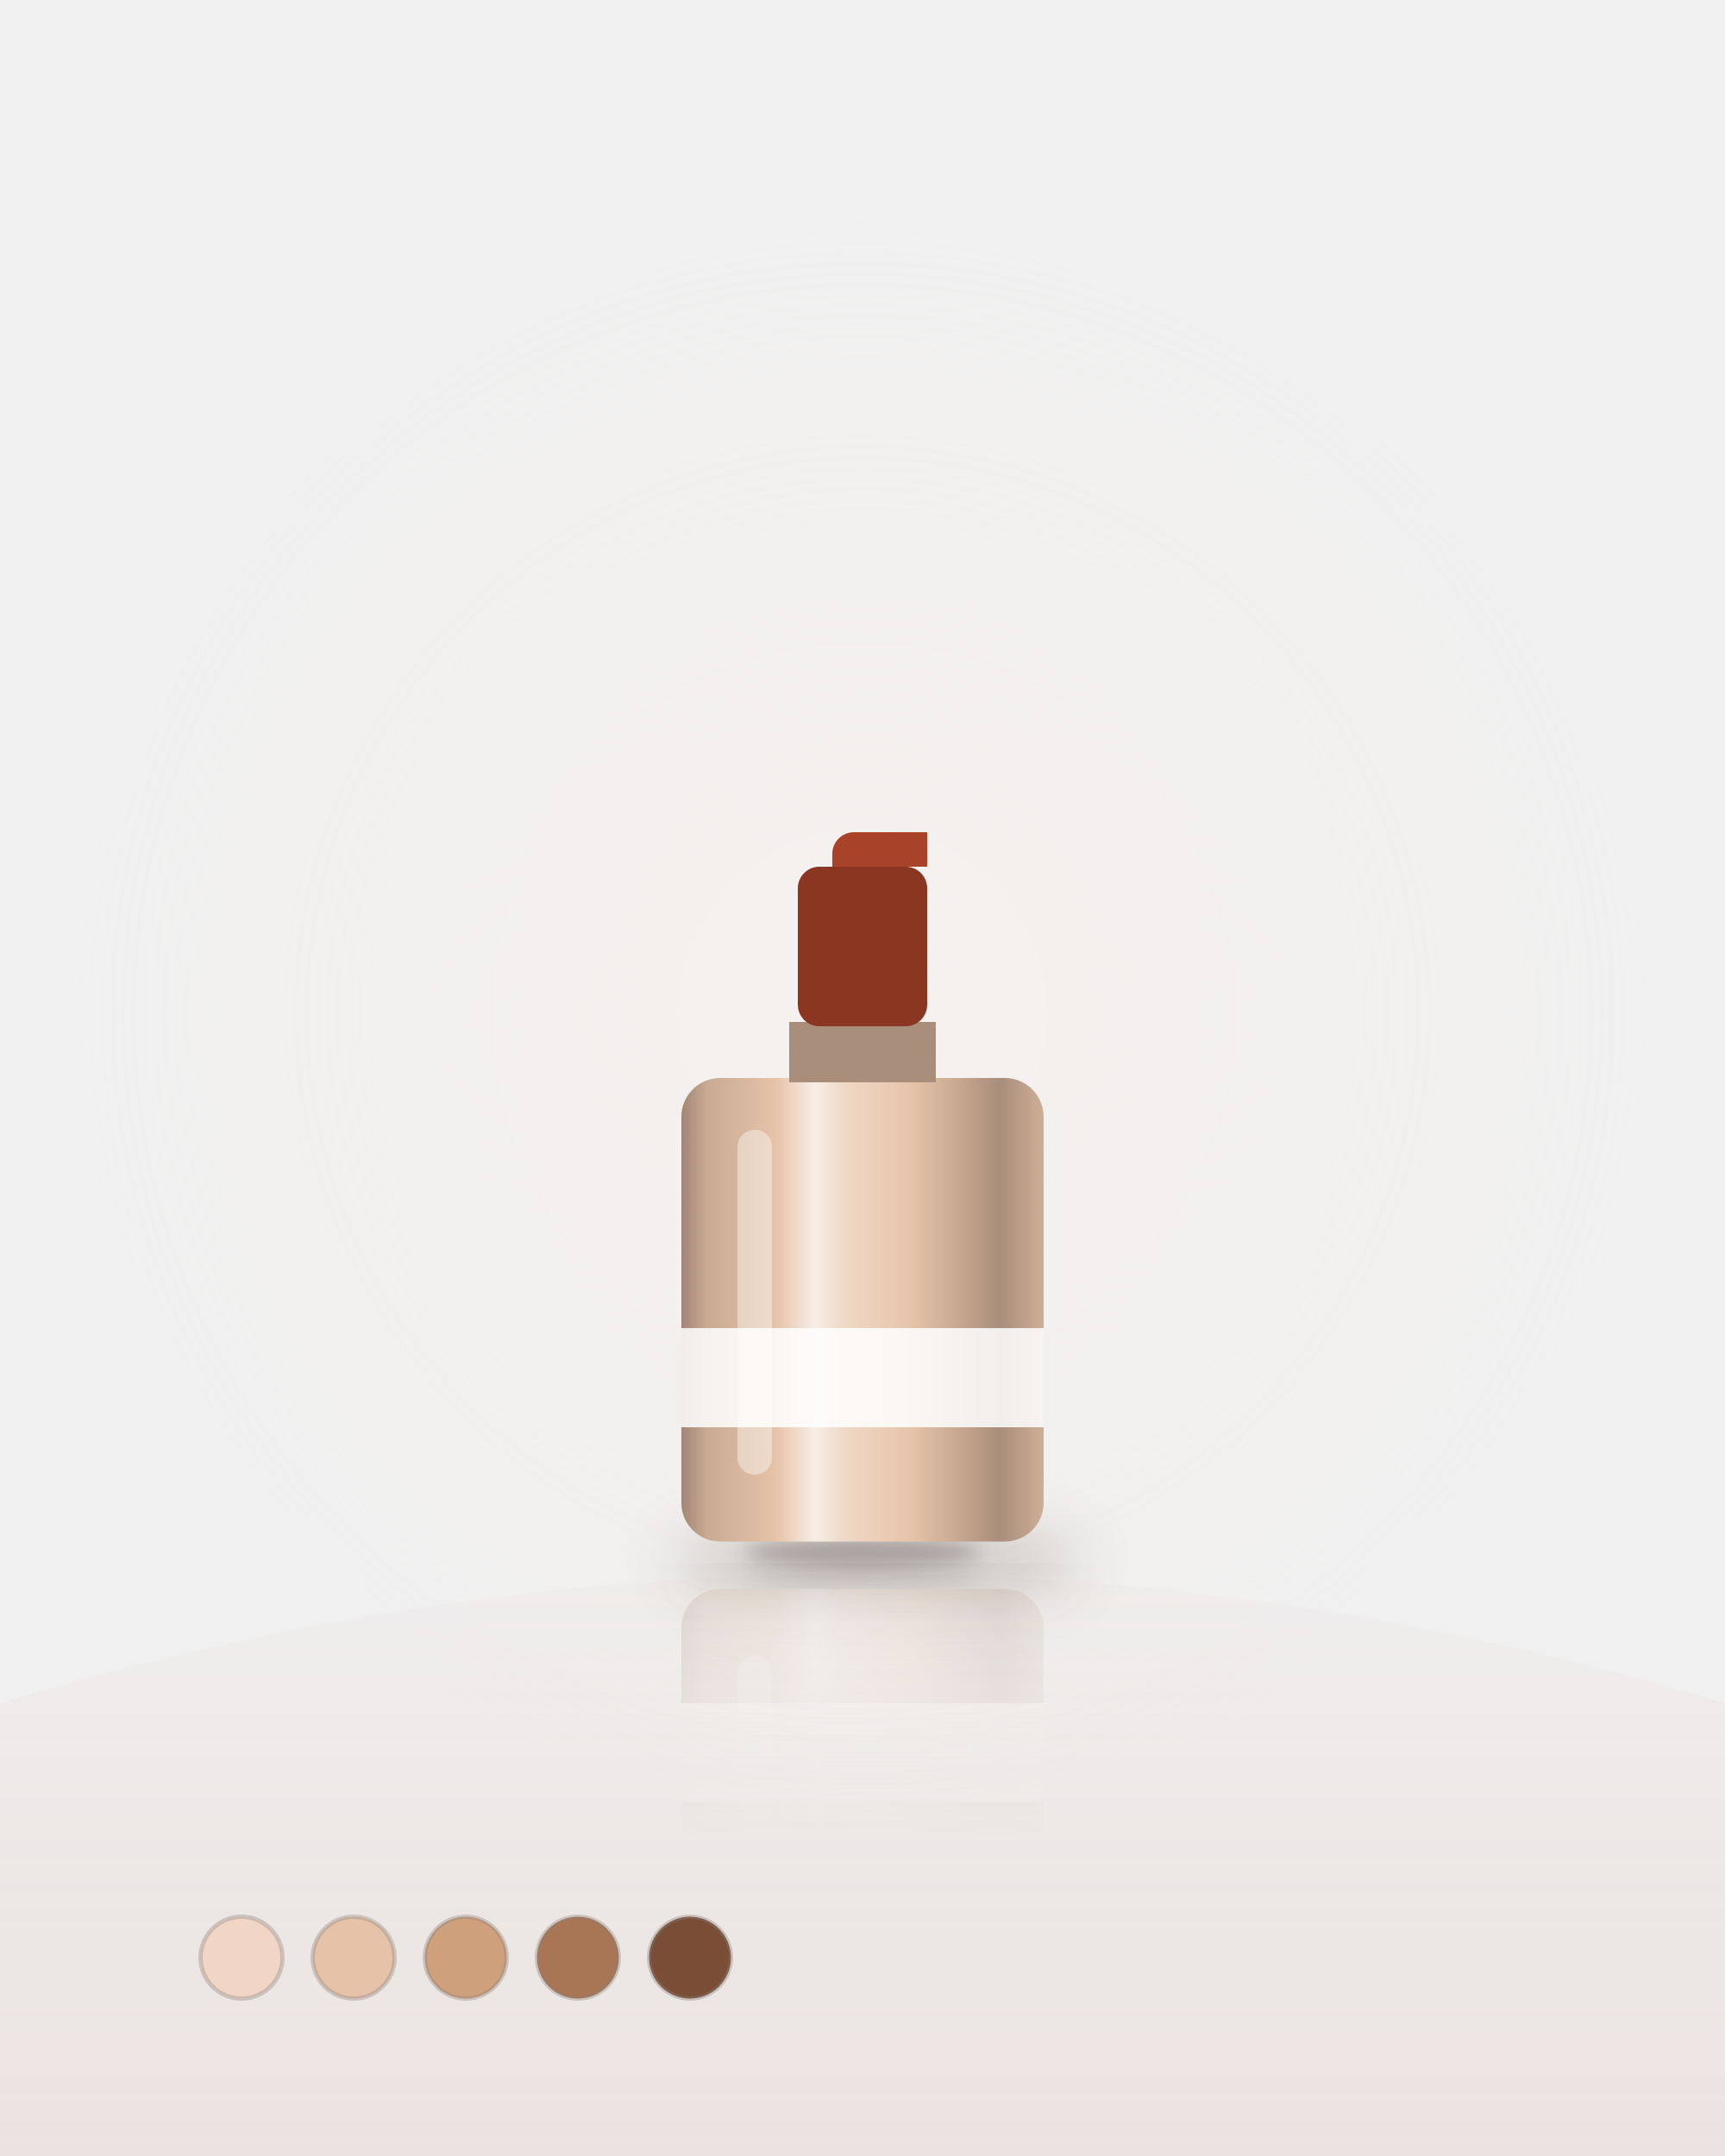
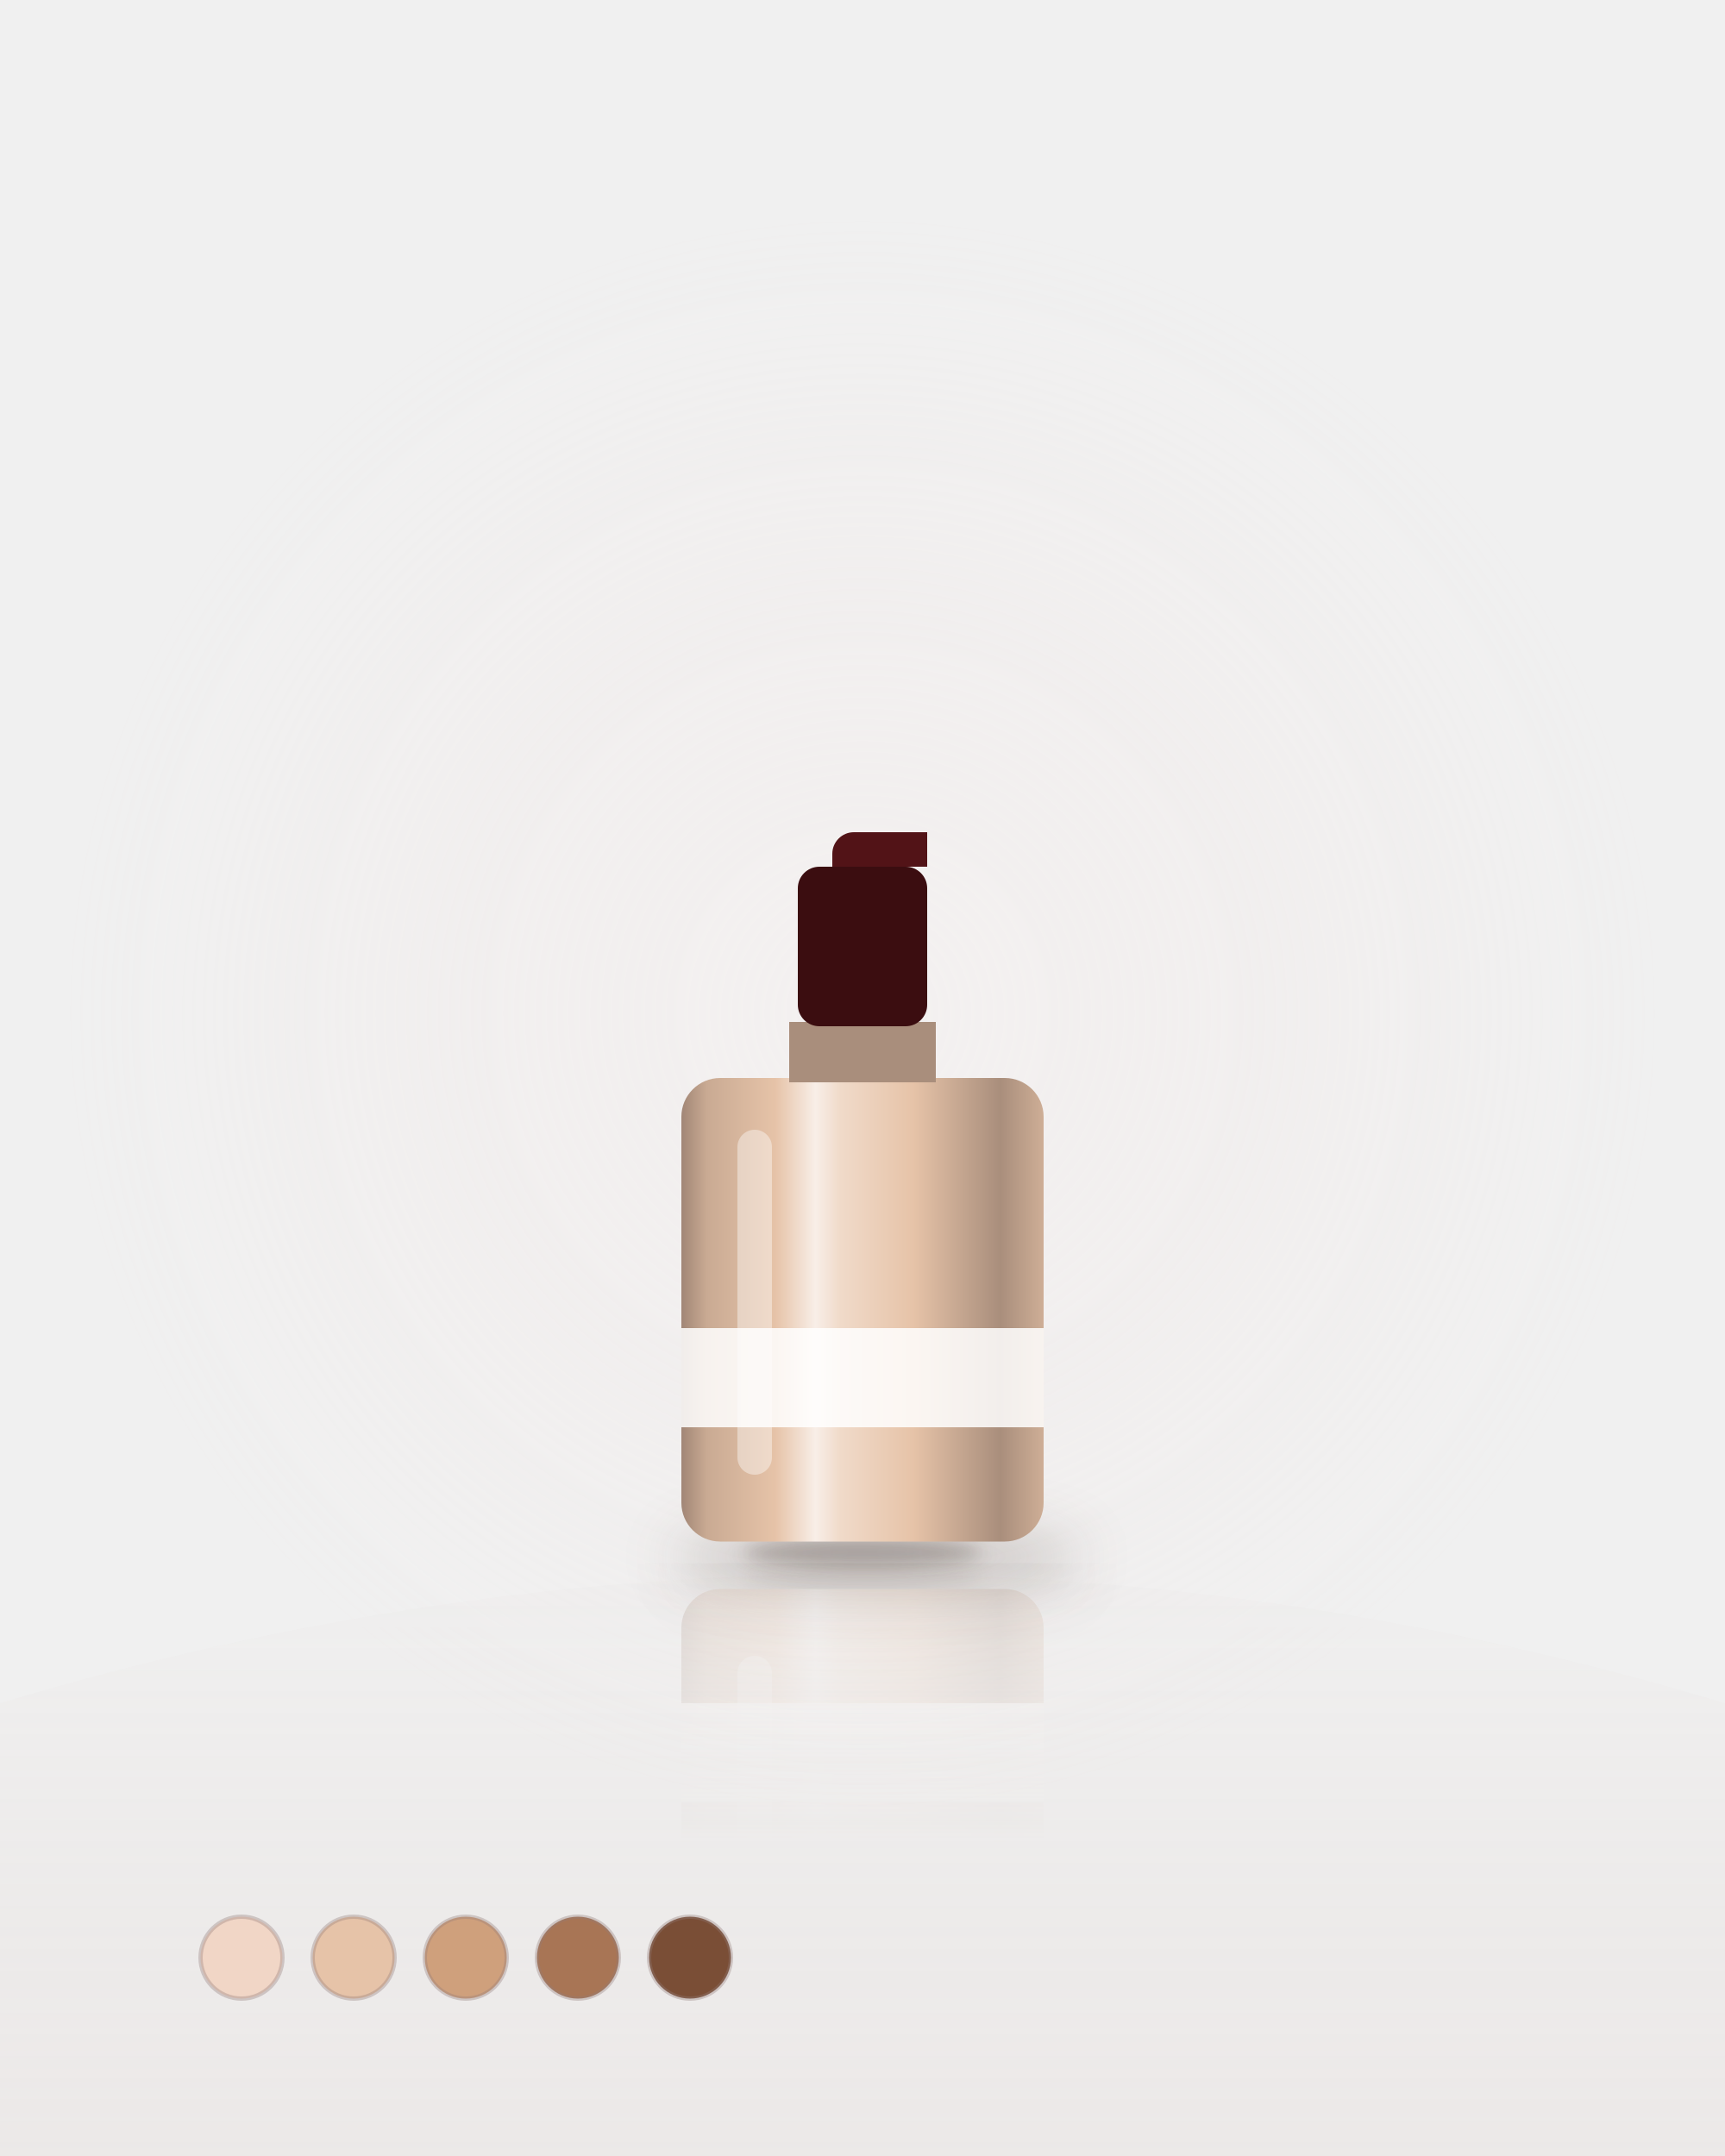
<svg xmlns="http://www.w3.org/2000/svg" viewBox="0 0 800 1000" width="800" height="1000" role="img">
  <defs>
    <linearGradient id="bg92" x1="0" y1="0" x2=".6" y2="1">
      <stop offset="0" stop-color="#FFFFFF" />
-       <stop offset=".55" stop-color="#F6F3EF" />
-       <stop offset="1" stop-color="#EFE7E0" />
+       <stop offset=".55" stop-color="#F1DFDA" />
+       <stop offset="1" stop-color="#F7EBE8" />
    </linearGradient>
    <radialGradient id="v93" cx=".5" cy=".42" r=".72">
      <stop offset=".55" stop-color="#fff" stop-opacity="0" />
-       <stop offset="1" stop-color="#141110" stop-opacity=".07" />
+       <stop offset="1" stop-color="#2A1215" stop-opacity=".07" />
    </radialGradient>
    <filter id="blurWide" x="-60%" y="-200%" width="220%" height="500%">
      <feGaussianBlur stdDeviation="13" />
    </filter>
    <filter id="blurTight" x="-60%" y="-300%" width="220%" height="700%">
      <feGaussianBlur stdDeviation="4" />
    </filter>
    <linearGradient id="reflGrad" x1="0" y1="205" x2="0" y2="335" gradientUnits="userSpaceOnUse">
      <stop offset="0" stop-color="#fff" stop-opacity=".5" />
      <stop offset="1" stop-color="#fff" stop-opacity="0" />
    </linearGradient>
    <mask id="reflFade" maskUnits="userSpaceOnUse" x="-260" y="205" width="520" height="130">
      <rect x="-260" y="205" width="520" height="130" fill="url(#reflGrad)" />
    </mask>
    <linearGradient id="g91" x1="0" y1="0" x2="1" y2="0">
      <stop offset="0" stop-color="#a18676" />
      <stop offset=".07" stop-color="#c9aa93" />
      <stop offset=".26" stop-color="#E6C3A8" />
      <stop offset=".37" stop-color="#f8eee7" />
      <stop offset=".44" stop-color="#f0dac9" />
      <stop offset=".64" stop-color="#E6C3A8" />
      <stop offset=".88" stop-color="#a98e7c" />
      <stop offset="1" stop-color="#ceae96" />
    </linearGradient>
  </defs>
  <radialGradient id="halo" cx=".5" cy=".5" r=".5">
-     <stop offset="0" stop-color="#FFF6F0" stop-opacity=".30" />
-     <stop offset=".55" stop-color="#FFF0E6" stop-opacity=".14" />
-     <stop offset="1" stop-color="#FFF0E6" stop-opacity="0" />
+     <stop offset="0" stop-color="#FDF4F3" stop-opacity=".30" />
+     <stop offset=".55" stop-color="#F9E9E7" stop-opacity=".14" />
+     <stop offset="1" stop-color="#F9E9E7" stop-opacity="0" />
  </radialGradient>
  <linearGradient id="suelo" x1="0" y1="670" x2="0" y2="1000" gradientUnits="userSpaceOnUse">
-     <stop offset="0" stop-color="#C98B76" stop-opacity="0" />
-     <stop offset="1" stop-color="#C98B76" stop-opacity=".13" />
+     <stop offset="0" stop-color="#CEB7B0" stop-opacity="0" />
+     <stop offset="1" stop-color="#CEB7B0" stop-opacity=".13" />
  </linearGradient>
  <circle cx="400" cy="470" r="370" fill="url(#halo)" />
  <path d="M0 1000 L0 790 Q 400 670 800 790 L800 1000 Z" fill="url(#suelo)" />
  <g transform="translate(400,520) rotate(0) scale(1)">
    <g mask="url(#reflFade)" opacity=".5">
      <g transform="translate(0,412) scale(1,-1)">
        <ellipse cx="6.65" cy="202" rx="95" ry="15.2" fill="#4A372F" opacity=".22" filter="url(#blurWide)" />
        <ellipse cx="0" cy="200" rx="55.1" ry="6.384" fill="#3A2A24" opacity=".3" filter="url(#blurTight)" />
        <rect x="-84" y="-20" width="168" height="215" rx="18" fill="url(#g91)" />
        <rect x="-58" y="4" width="16" height="160" rx="8" fill="#fff" opacity=".4" />
        <rect x="-34" y="-46" width="68" height="28" fill="#a98e7c" />
-         <rect x="-30" y="-118" width="60" height="74" rx="10" fill="#8A3621" />
-         <path d="M-30 -118 h60 v-16 h-34 a10 10 0 0 0 -10 10 v6 Z" fill="#A8432A" />
+         <rect x="-30" y="-118" width="60" height="74" rx="10" fill="#3B0D10" />
+         <path d="M-30 -118 h60 v-16 h-34 a10 10 0 0 0 -10 10 v6 Z" fill="#521317" />
        <rect x="-84" y="96" width="168" height="46" fill="#fff" opacity=".85" />
      </g>
    </g>
    <ellipse cx="6.65" cy="202" rx="95" ry="15.2" fill="#4A372F" opacity=".22" filter="url(#blurWide)" />
    <ellipse cx="0" cy="200" rx="55.1" ry="6.384" fill="#3A2A24" opacity=".3" filter="url(#blurTight)" />
    <rect x="-84" y="-20" width="168" height="215" rx="18" fill="url(#g91)" />
    <rect x="-58" y="4" width="16" height="160" rx="8" fill="#fff" opacity=".4" />
    <rect x="-34" y="-46" width="68" height="28" fill="#a98e7c" />
-     <rect x="-30" y="-118" width="60" height="74" rx="10" fill="#8A3621" />
-     <path d="M-30 -118 h60 v-16 h-34 a10 10 0 0 0 -10 10 v6 Z" fill="#A8432A" />
+     <rect x="-30" y="-118" width="60" height="74" rx="10" fill="#3B0D10" />
+     <path d="M-30 -118 h60 v-16 h-34 a10 10 0 0 0 -10 10 v6 Z" fill="#521317" />
    <rect x="-84" y="96" width="168" height="46" fill="#fff" opacity=".85" />
  </g>
-   <circle cx="112" cy="908" r="19" fill="#F1D6C6" stroke="#8A827B" stroke-opacity=".35" stroke-width="2" />
-   <circle cx="164" cy="908" r="19" fill="#E6C3A8" stroke="#8A827B" stroke-opacity=".35" stroke-width="2" />
-   <circle cx="216" cy="908" r="19" fill="#CFA07C" stroke="#8A827B" stroke-opacity=".35" stroke-width="2" />
-   <circle cx="268" cy="908" r="19" fill="#A87555" stroke="#8A827B" stroke-opacity=".35" stroke-width="2" />
-   <circle cx="320" cy="908" r="19" fill="#7A4E36" stroke="#8A827B" stroke-opacity=".35" stroke-width="2" />
+   <circle cx="112" cy="908" r="19" fill="#F1D6C6" stroke="#937B79" stroke-opacity=".35" stroke-width="2" />
+   <circle cx="164" cy="908" r="19" fill="#E6C3A8" stroke="#937B79" stroke-opacity=".35" stroke-width="2" />
+   <circle cx="216" cy="908" r="19" fill="#CFA07C" stroke="#937B79" stroke-opacity=".35" stroke-width="2" />
+   <circle cx="268" cy="908" r="19" fill="#A87555" stroke="#937B79" stroke-opacity=".35" stroke-width="2" />
+   <circle cx="320" cy="908" r="19" fill="#7A4E36" stroke="#937B79" stroke-opacity=".35" stroke-width="2" />
</svg>
